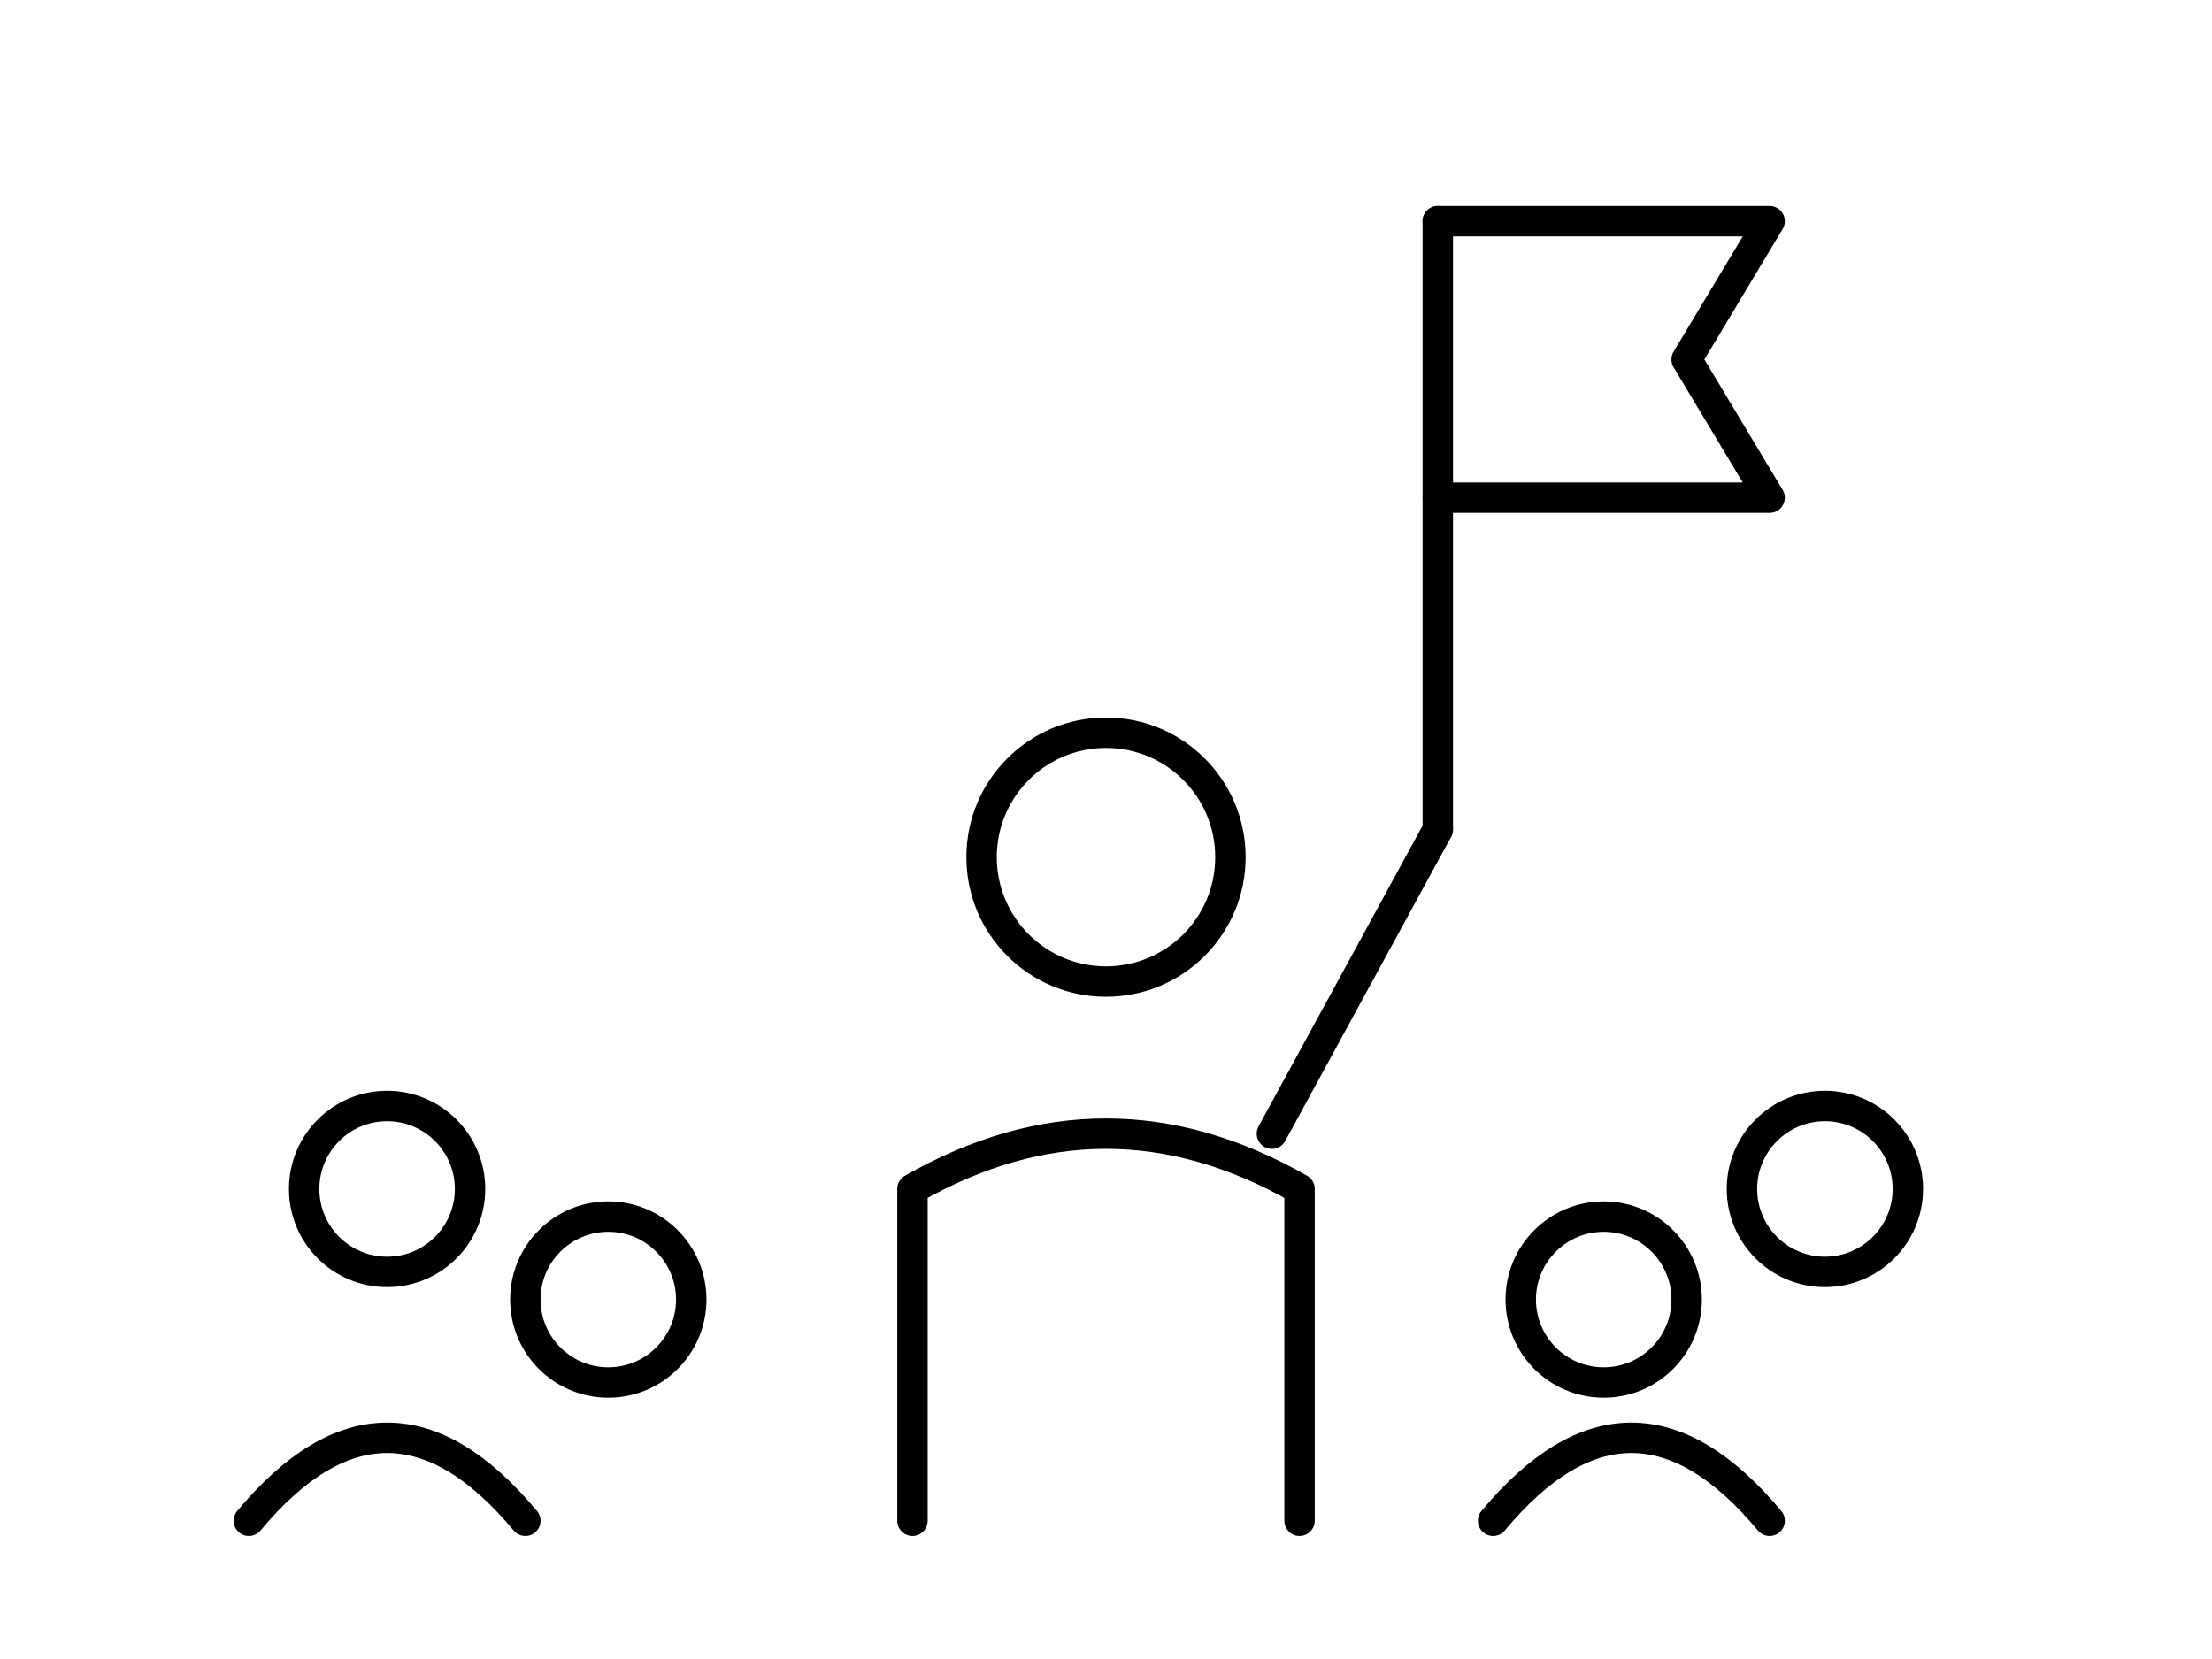
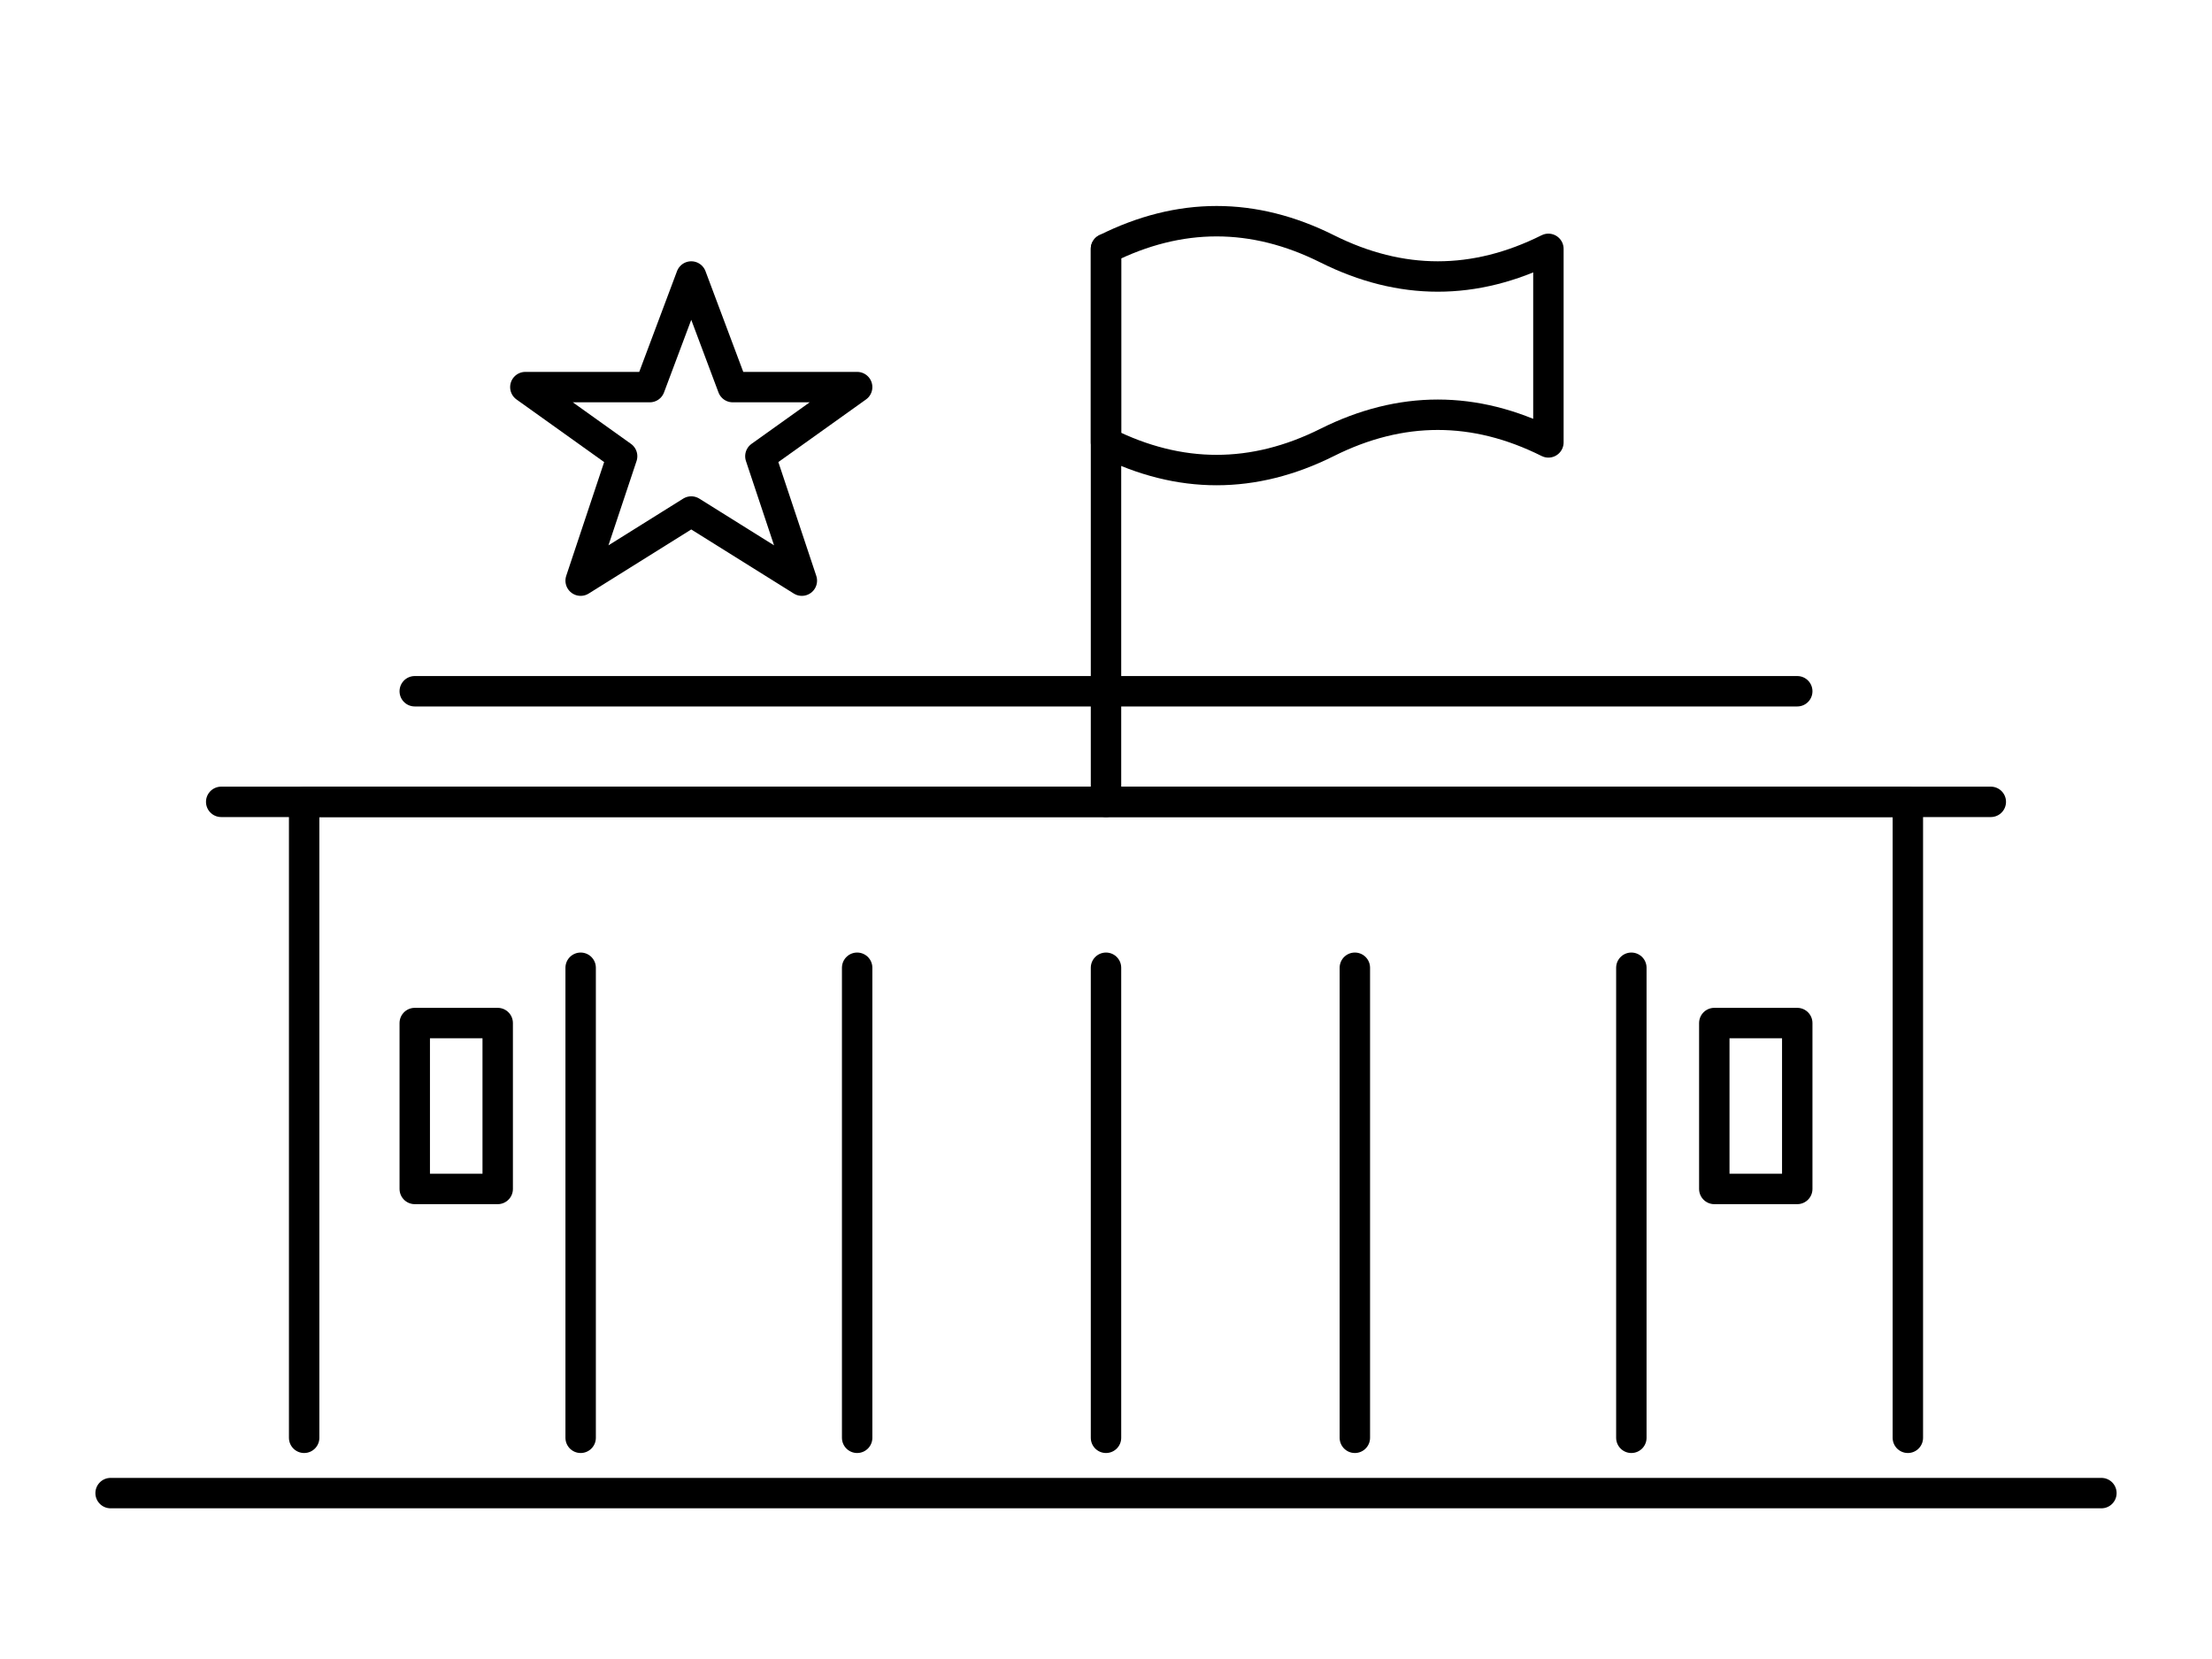
<svg xmlns="http://www.w3.org/2000/svg" viewBox="0 0 160 120" fill="none" stroke="#000" stroke-width="2.2" stroke-linecap="round" stroke-linejoin="round">
-   <circle cx="28" cy="86" r="6" />
-   <circle cx="132" cy="86" r="6" />
-   <circle cx="44" cy="94" r="6" />
-   <circle cx="116" cy="94" r="6" />
-   <path d="M18 110 Q28 98 38 110" />
-   <path d="M108 110 Q118 98 128 110" />
-   <circle cx="80" cy="62" r="9" />
-   <path d="M66 110 V86 Q80 78 94 86 V110" />
-   <path d="M92 82 L104 60" />
-   <path d="M104 60 V16" />
-   <path d="M104 16 H128 L122 26 L128 36 H104" />
+   <path d="M22 104 V58 H138 V104" />
+   <path d="M16 58 H144" />
+   <path d="M30 50 H130" />
+   <path d="M42 104 V70 M62 104 V70 M80 104 V70 M98 104 V70 M118 104 V70" />
+   <path d="M80 58 V18" />
+   <path d="M80 18 Q88 14 96 18 T112 18 V32 Q104 28 96 32 T80 32 Z" />
+   <path d="M50 20 L53 28 L62 28 L55 33 L58 42 L50 37 L42 42 L45 33 L38 28 L47 28 Z" />
+   <path d="M30 74 H36 V86 H30 Z M124 74 H130 V86 H124 Z" />
+   <path d="M8 108 H152" />
</svg>
